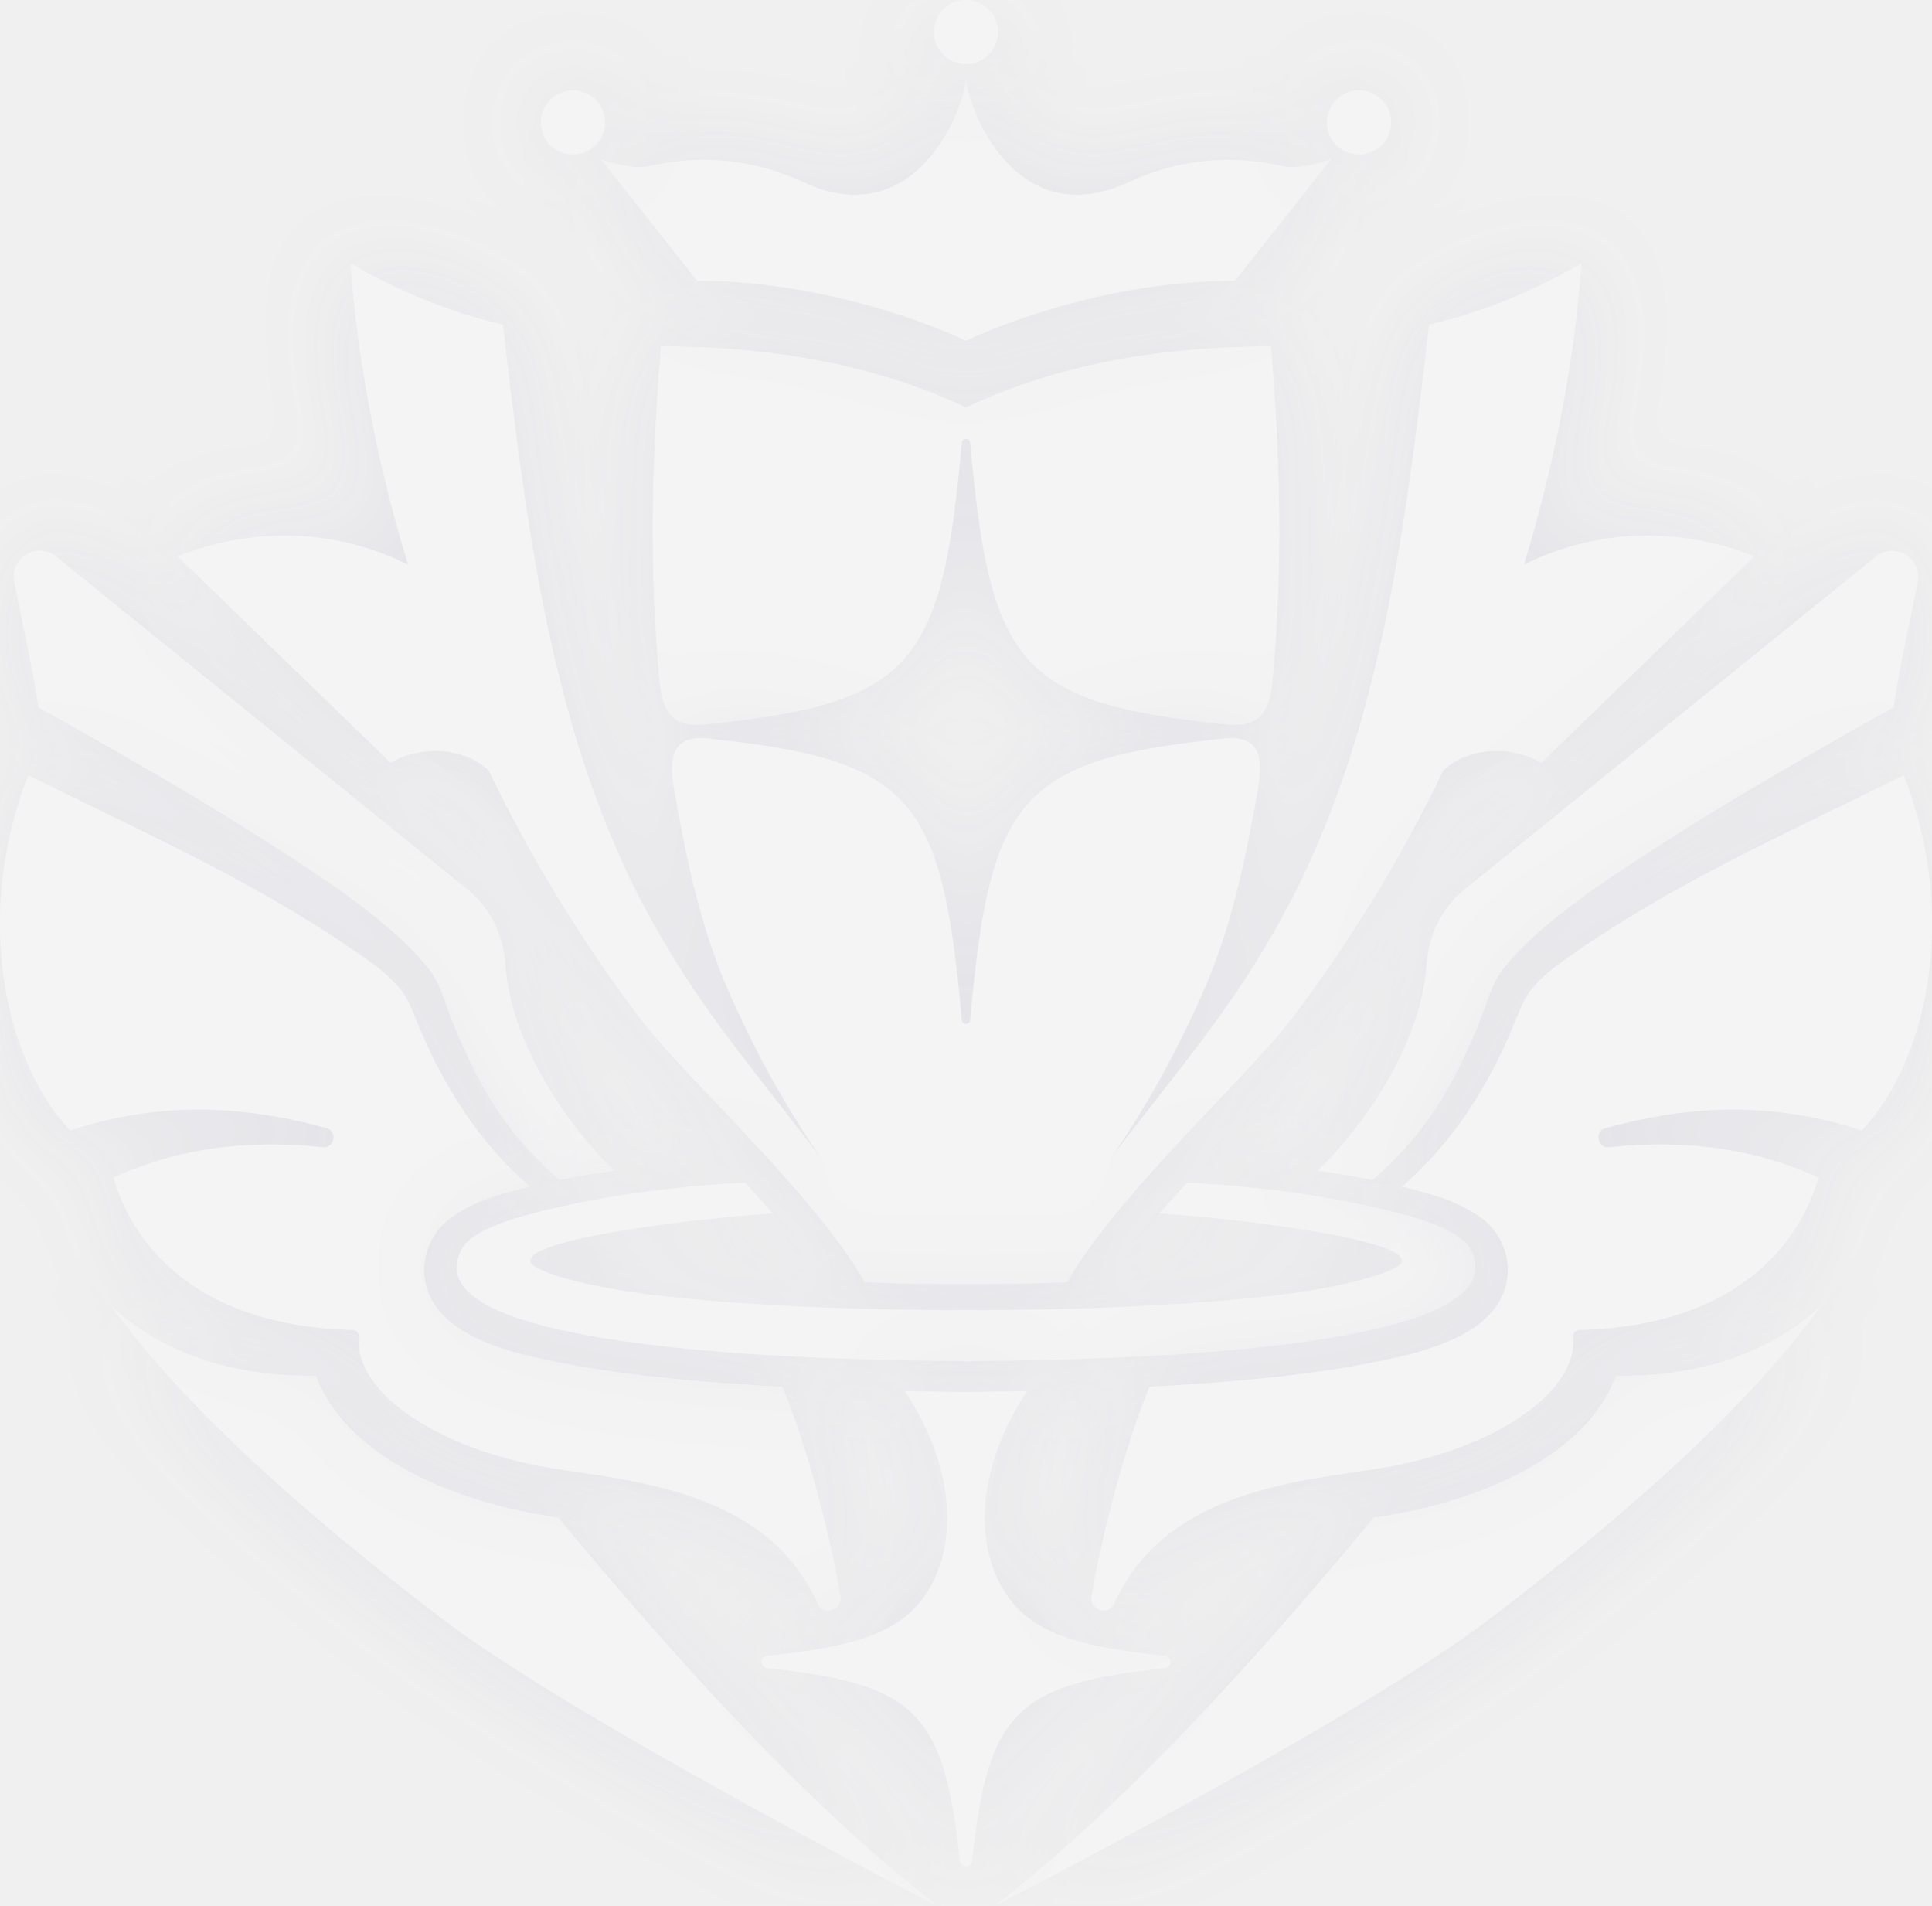
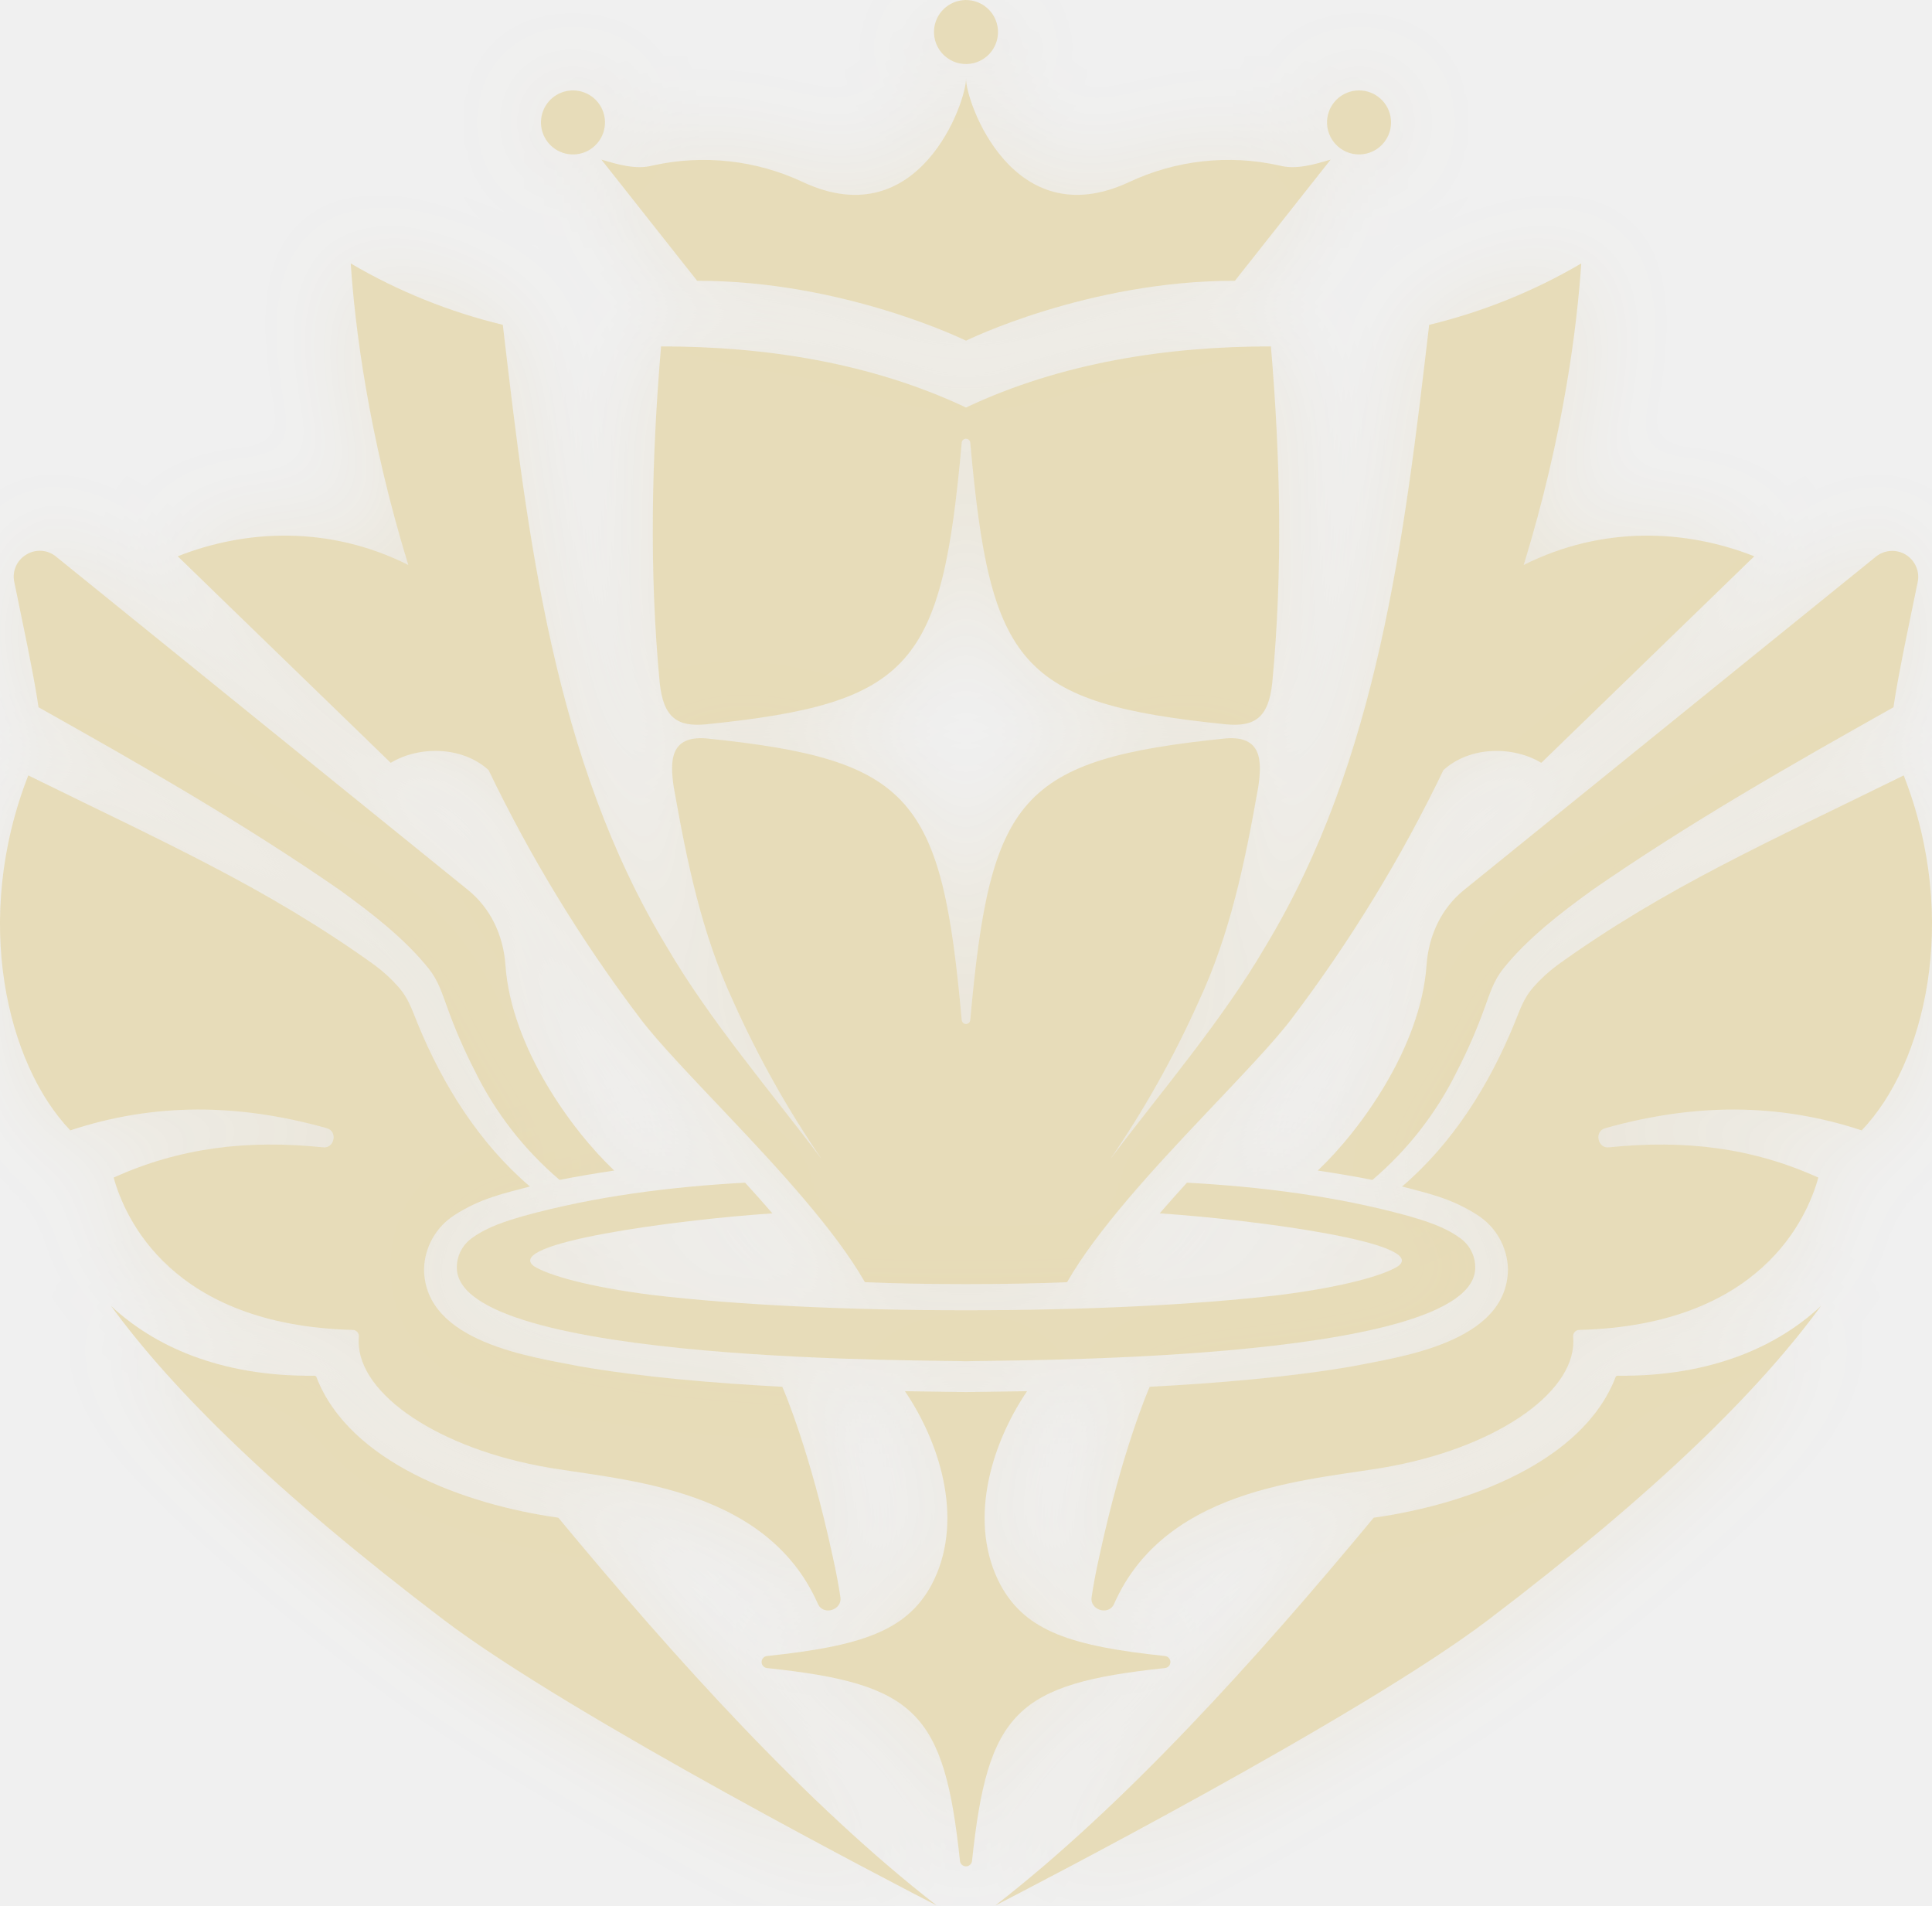
<svg xmlns="http://www.w3.org/2000/svg" width="592.401" height="584.197" viewBox="0 0 592.401 584.197">
  <defs>
    <clipPath id="clip-path">
      <rect id="長方形_32" data-name="長方形 32" width="592.401" height="584.197" fill="#887d54" />
    </clipPath>
    <filter id="パス_70" x="-10.964" y="355.367" width="343.194" height="273.83" filterUnits="userSpaceOnUse">
      <feOffset input="SourceAlpha" />
      <feGaussianBlur stdDeviation="15" result="blur" />
-       <feFlood flood-color="#6b629f" flood-opacity="0.302" />
+       <feFlood flood-color="#b8860b" flood-opacity="0.302" />
      <feComposite operator="in" in2="blur" />
      <feComposite in="SourceGraphic" />
    </filter>
    <filter id="パス_71" x="155.162" y="61.2" width="282.077" height="206.007" filterUnits="userSpaceOnUse">
      <feOffset input="SourceAlpha" />
      <feGaussianBlur stdDeviation="15" result="blur-2" />
-       <feFlood flood-color="#6b629f" flood-opacity="0.302" />
+       <feFlood flood-color="#b8860b" flood-opacity="0.302" />
      <feComposite operator="in" in2="blur-2" />
      <feComposite in="SourceGraphic" />
    </filter>
    <filter id="パス_72" x="-40.795" y="123.849" width="274.138" height="282.892" filterUnits="userSpaceOnUse">
      <feOffset input="SourceAlpha" />
      <feGaussianBlur stdDeviation="15" result="blur-3" />
-       <feFlood flood-color="#6b629f" flood-opacity="0.302" />
+       <feFlood flood-color="#b8860b" flood-opacity="0.302" />
      <feComposite operator="in" in2="blur-3" />
      <feComposite in="SourceGraphic" />
    </filter>
    <filter id="パス_73" x="139.38" y="-20.884" width="313.641" height="170.333" filterUnits="userSpaceOnUse">
      <feOffset input="SourceAlpha" />
      <feGaussianBlur stdDeviation="15" result="blur-4" />
-       <feFlood flood-color="#6b629f" flood-opacity="0.302" />
+       <feFlood flood-color="#b8860b" flood-opacity="0.302" />
      <feComposite operator="in" in2="blur-4" />
      <feComposite in="SourceGraphic" />
    </filter>
    <filter id="パス_74" x="120.87" y="-17.285" width="109.635" height="109.645" filterUnits="userSpaceOnUse">
      <feOffset input="SourceAlpha" />
      <feGaussianBlur stdDeviation="15" result="blur-5" />
-       <feFlood flood-color="#6b629f" flood-opacity="0.302" />
+       <feFlood flood-color="#b8860b" flood-opacity="0.302" />
      <feComposite operator="in" in2="blur-5" />
      <feComposite in="SourceGraphic" />
    </filter>
    <filter id="パス_75" x="9.489" y="35.767" width="573.424" height="402.924" filterUnits="userSpaceOnUse">
      <feOffset input="SourceAlpha" />
      <feGaussianBlur stdDeviation="15" result="blur-6" />
-       <feFlood flood-color="#6b629f" flood-opacity="0.302" />
+       <feFlood flood-color="#b8860b" flood-opacity="0.302" />
      <feComposite operator="in" in2="blur-6" />
      <feComposite in="SourceGraphic" />
    </filter>
    <filter id="パス_76" x="-45.001" y="192.721" width="347.738" height="346.021" filterUnits="userSpaceOnUse">
      <feOffset input="SourceAlpha" />
      <feGaussianBlur stdDeviation="15" result="blur-7" />
-       <feFlood flood-color="#6b629f" flood-opacity="0.302" />
+       <feFlood flood-color="#b8860b" flood-opacity="0.302" />
      <feComposite operator="in" in2="blur-7" />
      <feComposite in="SourceGraphic" />
    </filter>
    <filter id="パス_77" x="95.066" y="317.58" width="402.269" height="144.763" filterUnits="userSpaceOnUse">
      <feOffset input="SourceAlpha" />
      <feGaussianBlur stdDeviation="15" result="blur-8" />
-       <feFlood flood-color="#6b629f" flood-opacity="0.302" />
+       <feFlood flood-color="#b8860b" flood-opacity="0.302" />
      <feComposite operator="in" in2="blur-8" />
      <feComposite in="SourceGraphic" />
    </filter>
    <filter id="パス_78" x="260.174" y="355.367" width="343.194" height="273.83" filterUnits="userSpaceOnUse">
      <feOffset input="SourceAlpha" />
      <feGaussianBlur stdDeviation="15" result="blur-9" />
-       <feFlood flood-color="#6b629f" flood-opacity="0.302" />
+       <feFlood flood-color="#b8860b" flood-opacity="0.302" />
      <feComposite operator="in" in2="blur-9" />
      <feComposite in="SourceGraphic" />
    </filter>
    <filter id="パス_79" x="359.059" y="123.849" width="274.139" height="282.892" filterUnits="userSpaceOnUse">
      <feOffset input="SourceAlpha" />
      <feGaussianBlur stdDeviation="15" result="blur-10" />
-       <feFlood flood-color="#6b629f" flood-opacity="0.302" />
+       <feFlood flood-color="#b8860b" flood-opacity="0.302" />
      <feComposite operator="in" in2="blur-10" />
      <feComposite in="SourceGraphic" />
    </filter>
    <filter id="パス_80" x="188.52" y="381.515" width="215.36" height="235.675" filterUnits="userSpaceOnUse">
      <feOffset input="SourceAlpha" />
      <feGaussianBlur stdDeviation="15" result="blur-11" />
-       <feFlood flood-color="#6b629f" flood-opacity="0.302" />
+       <feFlood flood-color="#b8860b" flood-opacity="0.302" />
      <feComposite operator="in" in2="blur-11" />
      <feComposite in="SourceGraphic" />
    </filter>
    <filter id="パス_81" x="361.895" y="-17.285" width="109.635" height="109.645" filterUnits="userSpaceOnUse">
      <feOffset input="SourceAlpha" />
      <feGaussianBlur stdDeviation="15" result="blur-12" />
-       <feFlood flood-color="#6b629f" flood-opacity="0.302" />
+       <feFlood flood-color="#b8860b" flood-opacity="0.302" />
      <feComposite operator="in" in2="blur-12" />
      <feComposite in="SourceGraphic" />
    </filter>
    <filter id="パス_82" x="289.664" y="192.721" width="347.737" height="346.02" filterUnits="userSpaceOnUse">
      <feOffset input="SourceAlpha" />
      <feGaussianBlur stdDeviation="15" result="blur-13" />
-       <feFlood flood-color="#6b629f" flood-opacity="0.302" />
+       <feFlood flood-color="#b8860b" flood-opacity="0.302" />
      <feComposite operator="in" in2="blur-13" />
      <feComposite in="SourceGraphic" />
    </filter>
    <filter id="パス_83" x="241.383" y="-45" width="109.638" height="109.645" filterUnits="userSpaceOnUse">
      <feOffset input="SourceAlpha" />
      <feGaussianBlur stdDeviation="15" result="blur-14" />
-       <feFlood flood-color="#6b629f" flood-opacity="0.302" />
+       <feFlood flood-color="#b8860b" flood-opacity="0.302" />
      <feComposite operator="in" in2="blur-14" />
      <feComposite in="SourceGraphic" />
    </filter>
  </defs>
  <g id="マーク" opacity="0.3">
    <g id="グループ_18" data-name="グループ 18" clip-path="url(#clip-path)">
      <g transform="matrix(1, 0, 0, 1, 0, 0)" filter="url(#パス_70)">
-         <path id="パス_70-2" data-name="パス 70" d="M153.387,255.788c-28.59-4.007-64.044-16.931-74.161-43.077a.635.635,0,0,0-.566-.449c-29.309.34-49.546-9.379-62.435-21.405,18.917,25.938,50.4,57.042,101.969,96.208,39.3,29.846,141.014,82.374,151.225,87.622-39.693-30.816-79.947-75.357-116.032-118.9" transform="translate(17.81 209.51)" fill="#fff" />
+         <path id="パス_70-2" data-name="パス 70" d="M153.387,255.788c-28.59-4.007-64.044-16.931-74.161-43.077a.635.635,0,0,0-.566-.449c-29.309.34-49.546-9.379-62.435-21.405,18.917,25.938,50.4,57.042,101.969,96.208,39.3,29.846,141.014,82.374,151.225,87.622-39.693-30.816-79.947-75.357-116.032-118.9" transform="translate(17.81 209.51)" fill="#d4af37" />
      </g>
      <g transform="matrix(1, 0, 0, 1, 0, 0)" filter="url(#パス_71)">
-         <path id="パス_71-2" data-name="パス 71" d="M97.954,50.626c-2.908,34.35-3.658,68.887-.42,103.026,1.118,11.051,5.63,13.637,14.187,12.851,63.362-6.469,72.313-18.034,78.43-86.357a1.311,1.311,0,0,1,2.612,0c6.117,68.323,15.068,79.888,78.428,86.357,8.559.787,13.071-1.8,14.189-12.851,3.239-34.138,2.488-68.676-.42-103.026-32.013.01-64.318,4.986-93.5,18.735-29.184-13.749-61.489-18.724-93.5-18.735" transform="translate(104.74 55.57)" fill="#fff" />
+         <path id="パス_71-2" data-name="パス 71" d="M97.954,50.626c-2.908,34.35-3.658,68.887-.42,103.026,1.118,11.051,5.63,13.637,14.187,12.851,63.362-6.469,72.313-18.034,78.43-86.357a1.311,1.311,0,0,1,2.612,0c6.117,68.323,15.068,79.888,78.428,86.357,8.559.787,13.071-1.8,14.189-12.851,3.239-34.138,2.488-68.676-.42-103.026-32.013.01-64.318,4.986-93.5,18.735-29.184-13.749-61.489-18.724-93.5-18.735" transform="translate(104.74 55.57)" fill="#d4af37" />
      </g>
      <g transform="matrix(1, 0, 0, 1, 0, 0)" filter="url(#パス_72)">
-         <path id="パス_72-2" data-name="パス 72" d="M9.61,128.472c32.16,18.066,62.321,35.275,92.327,56.007,9.629,6.994,19.884,14.82,27.352,24.176,2.876,3.6,4.122,7.65,5.664,11.9a161.063,161.063,0,0,0,8.414,19.343,103.633,103.633,0,0,0,26.018,33.482c5.127-1.028,11.307-2.062,16.757-2.87-13.237-12.532-31.489-37.9-33.331-62.674-.613-9.536-4.695-17.827-11.5-23.337l-126.3-102.2a7.818,7.818,0,0,0-9.154-.625A7.823,7.823,0,0,0,2.18,90.086c2.456,12.1,5.949,28.078,7.43,38.386" transform="translate(2.2 88.36)" fill="#fff" />
+         <path id="パス_72-2" data-name="パス 72" d="M9.61,128.472c32.16,18.066,62.321,35.275,92.327,56.007,9.629,6.994,19.884,14.82,27.352,24.176,2.876,3.6,4.122,7.65,5.664,11.9a161.063,161.063,0,0,0,8.414,19.343,103.633,103.633,0,0,0,26.018,33.482c5.127-1.028,11.307-2.062,16.757-2.87-13.237-12.532-31.489-37.9-33.331-62.674-.613-9.536-4.695-17.827-11.5-23.337l-126.3-102.2a7.818,7.818,0,0,0-9.154-.625A7.823,7.823,0,0,0,2.18,90.086c2.456,12.1,5.949,28.078,7.43,38.386" transform="translate(2.2 88.36)" fill="#d4af37" />
      </g>
      <g transform="matrix(1, 0, 0, 1, 0, 0)" filter="url(#パス_73)">
-         <path id="パス_73-2" data-name="パス 73" d="M117.265,73.463c45.07-.05,82.451,18.366,82.451,18.366S237.1,73.413,282.166,73.463L311.536,36.3c-4.959,1.466-10.587,3.184-15.733,1.821a71.725,71.725,0,0,0-46.238,5.152C214.107,59.67,199.717,18.8,199.717,11.5c0,7.3-14.392,48.174-49.85,31.774a71.725,71.725,0,0,0-46.238-5.152c-5.146,1.364-10.774-.355-15.733-1.821Z" transform="translate(96.49 12.62)" fill="#fff" />
+         <path id="パス_73-2" data-name="パス 73" d="M117.265,73.463c45.07-.05,82.451,18.366,82.451,18.366S237.1,73.413,282.166,73.463L311.536,36.3c-4.959,1.466-10.587,3.184-15.733,1.821a71.725,71.725,0,0,0-46.238,5.152C214.107,59.67,199.717,18.8,199.717,11.5c0,7.3-14.392,48.174-49.85,31.774a71.725,71.725,0,0,0-46.238-5.152c-5.146,1.364-10.774-.355-15.733-1.821Z" transform="translate(96.49 12.62)" fill="#d4af37" />
      </g>
      <g transform="matrix(1, 0, 0, 1, 0, 0)" filter="url(#パス_74)">
-         <path id="パス_74-2" data-name="パス 74" d="M86.474,32.551a9.818,9.818,0,1,0-7.395-9.905,9.818,9.818,0,0,0,7.395,9.905" transform="translate(86.8 14.5)" fill="#fff" />
+         <path id="パス_74-2" data-name="パス 74" d="M86.474,32.551a9.818,9.818,0,1,0-7.395-9.905,9.818,9.818,0,0,0,7.395,9.905" transform="translate(86.8 14.5)" fill="#d4af37" />
      </g>
      <g transform="matrix(1, 0, 0, 1, 0, 0)" filter="url(#パス_75)">
-         <path id="パス_75-2" data-name="パス 75" d="M121.308,193.854a446.45,446.45,0,0,0,46.4,76.028c5.727,7.592,16.14,18.338,27.014,29.857,15.538,16.408,32.8,35.078,41.976,51.1,17.952.782,44.031.782,61.984,0,9.178-16.022,26.44-34.692,41.978-51.1,10.873-11.519,21.288-22.265,27.015-29.857a446.579,446.579,0,0,0,46.4-76.028c8.108-7.43,21.435-7.439,30.014-2.24L509.4,128.289c-20.862-8.263-46.509-9.488-70.691,2.647C451.1,90.563,455.093,57.283,456.347,38.5a171.606,171.606,0,0,1-46.641,18.821c-7.623,65.153-15.6,133.338-50.188,190.558-13.233,22.7-31.976,44.482-47.6,65.258a307.19,307.19,0,0,0,27.094-48.288c9.786-20.988,14.235-42.936,18.284-65.77,1.221-8.2,1.076-15.806-9.933-14.963-63.307,6.469-72.254,18.049-78.369,86.351a1.311,1.311,0,0,1-2.612,0c-6.117-68.3-15.062-79.882-78.369-86.351-11.009-.843-11.156,6.763-9.933,14.963,4.049,22.834,8.5,44.782,18.284,65.77a307.192,307.192,0,0,0,27.094,48.288c-15.626-20.776-34.369-42.563-47.6-65.258-34.592-57.22-42.567-125.4-50.188-190.558A171.606,171.606,0,0,1,79.027,38.5c1.254,18.781,5.246,52.061,17.64,92.434-24.183-12.135-49.829-10.91-70.691-2.647l65.319,63.324c8.58-5.2,21.907-5.19,30.014,2.24" transform="translate(28.51 42.26)" fill="#fff" />
+         <path id="パス_75-2" data-name="パス 75" d="M121.308,193.854a446.45,446.45,0,0,0,46.4,76.028c5.727,7.592,16.14,18.338,27.014,29.857,15.538,16.408,32.8,35.078,41.976,51.1,17.952.782,44.031.782,61.984,0,9.178-16.022,26.44-34.692,41.978-51.1,10.873-11.519,21.288-22.265,27.015-29.857a446.579,446.579,0,0,0,46.4-76.028c8.108-7.43,21.435-7.439,30.014-2.24L509.4,128.289c-20.862-8.263-46.509-9.488-70.691,2.647C451.1,90.563,455.093,57.283,456.347,38.5a171.606,171.606,0,0,1-46.641,18.821c-7.623,65.153-15.6,133.338-50.188,190.558-13.233,22.7-31.976,44.482-47.6,65.258a307.19,307.19,0,0,0,27.094-48.288c9.786-20.988,14.235-42.936,18.284-65.77,1.221-8.2,1.076-15.806-9.933-14.963-63.307,6.469-72.254,18.049-78.369,86.351a1.311,1.311,0,0,1-2.612,0c-6.117-68.3-15.062-79.882-78.369-86.351-11.009-.843-11.156,6.763-9.933,14.963,4.049,22.834,8.5,44.782,18.284,65.77a307.192,307.192,0,0,0,27.094,48.288c-15.626-20.776-34.369-42.563-47.6-65.258-34.592-57.22-42.567-125.4-50.188-190.558A171.606,171.606,0,0,1,79.027,38.5c1.254,18.781,5.246,52.061,17.64,92.434-24.183-12.135-49.829-10.91-70.691-2.647l65.319,63.324c8.58-5.2,21.907-5.19,30.014,2.24" transform="translate(28.51 42.26)" fill="#d4af37" />
      </g>
      <g transform="matrix(1, 0, 0, 1, 0, 0)" filter="url(#パス_76)">
-         <path id="パス_76-2" data-name="パス 76" d="M100.159,221.476c3.524.944,2.358,6.327-1.135,5.863-23.291-2.391-43.977.134-64.174,9.283,3.407,12.374,17.717,45.29,73.332,46.708a1.921,1.921,0,0,1,1.856,2.087c-1.525,16.216,22.181,33.224,55.07,39.557,22.274,4.439,69.275,4.963,85.738,42.485,1.712,3.533,7.472,1.708,6.843-2.24-.535-3.541-1.288-7.674-2.333-12.33l0,.006c-7-32.45-14.944-50.914-15.477-52.133-20.677-1.1-42.769-2.914-62.3-6.3-14.256-2.853-47.423-7.216-47.553-29.775a20.226,20.226,0,0,1,9.247-16.5c8.141-5.286,15.433-6.742,23.207-8.829-15.62-13.356-26.773-31.235-34.493-50.134-1.6-3.925-2.794-7.621-5.658-10.864a47.258,47.258,0,0,0-7.573-6.96c-33.222-23.872-64.9-37.774-106.086-58.078-17.3,44.245-6.5,88.573,12.878,108.834,25.869-8.561,51.65-8.244,78.606-.682" transform="translate(0 124.4)" fill="#fff" />
+         <path id="パス_76-2" data-name="パス 76" d="M100.159,221.476c3.524.944,2.358,6.327-1.135,5.863-23.291-2.391-43.977.134-64.174,9.283,3.407,12.374,17.717,45.29,73.332,46.708a1.921,1.921,0,0,1,1.856,2.087c-1.525,16.216,22.181,33.224,55.07,39.557,22.274,4.439,69.275,4.963,85.738,42.485,1.712,3.533,7.472,1.708,6.843-2.24-.535-3.541-1.288-7.674-2.333-12.33l0,.006c-7-32.45-14.944-50.914-15.477-52.133-20.677-1.1-42.769-2.914-62.3-6.3-14.256-2.853-47.423-7.216-47.553-29.775a20.226,20.226,0,0,1,9.247-16.5c8.141-5.286,15.433-6.742,23.207-8.829-15.62-13.356-26.773-31.235-34.493-50.134-1.6-3.925-2.794-7.621-5.658-10.864a47.258,47.258,0,0,0-7.573-6.96c-33.222-23.872-64.9-37.774-106.086-58.078-17.3,44.245-6.5,88.573,12.878,108.834,25.869-8.561,51.65-8.244,78.606-.682" transform="translate(0 124.4)" fill="#d4af37" />
      </g>
      <g transform="matrix(1, 0, 0, 1, 0, 0)" filter="url(#パス_77)">
-         <path id="パス_77-2" data-name="パス 77" d="M163.54,182.252c-2.7-3.117-5.5-6.26-8.378-9.408-22.84,1.242-45.8,4.137-67.9,10.2-5.309,1.556-11.019,3.3-15.626,6.625a11,11,0,0,0-4.852,8.8c-1.437,30.468,152.264,28.653,156.124,29.135,3.86-.482,157.561,1.332,156.126-29.135a11,11,0,0,0-4.852-8.8c-4.607-3.321-10.317-5.068-15.628-6.625-22.1-6.062-45.061-8.957-67.9-10.2-2.874,3.149-5.683,6.291-8.378,9.408,30.151,2.045,82.735,9.148,73.11,16.2-4.288,2.731-16.513,6.333-36.488,8.85-25.582,3.012-59.85,4.67-95.988,4.655-36.138.015-70.406-1.643-95.986-4.655-19.975-2.517-32.2-6.119-36.488-8.85-9.624-7.057,42.959-14.16,73.11-16.2" transform="translate(73.3 189.74)" fill="#fff" />
+         <path id="パス_77-2" data-name="パス 77" d="M163.54,182.252c-2.7-3.117-5.5-6.26-8.378-9.408-22.84,1.242-45.8,4.137-67.9,10.2-5.309,1.556-11.019,3.3-15.626,6.625a11,11,0,0,0-4.852,8.8c-1.437,30.468,152.264,28.653,156.124,29.135,3.86-.482,157.561,1.332,156.126-29.135a11,11,0,0,0-4.852-8.8c-4.607-3.321-10.317-5.068-15.628-6.625-22.1-6.062-45.061-8.957-67.9-10.2-2.874,3.149-5.683,6.291-8.378,9.408,30.151,2.045,82.735,9.148,73.11,16.2-4.288,2.731-16.513,6.333-36.488,8.85-25.582,3.012-59.85,4.67-95.988,4.655-36.138.015-70.406-1.643-95.986-4.655-19.975-2.517-32.2-6.119-36.488-8.85-9.624-7.057,42.959-14.16,73.11-16.2" transform="translate(73.3 189.74)" fill="#d4af37" />
      </g>
      <g transform="matrix(1, 0, 0, 1, 0, 0)" filter="url(#パス_78)">
-         <path id="パス_78-2" data-name="パス 78" d="M335.671,212.711c-10.117,26.146-45.571,39.07-74.161,43.077-36.085,43.543-76.339,88.084-116.032,118.9C155.69,369.439,257.4,316.914,296.7,287.065c51.569-39.167,83.051-70.27,101.969-96.208-12.888,12.028-33.125,21.745-62.435,21.405a.632.632,0,0,0-.566.449" transform="translate(159.7 209.51)" fill="#fff" />
+         <path id="パス_78-2" data-name="パス 78" d="M335.671,212.711c-10.117,26.146-45.571,39.07-74.161,43.077-36.085,43.543-76.339,88.084-116.032,118.9C155.69,369.439,257.4,316.914,296.7,287.065c51.569-39.167,83.051-70.27,101.969-96.208-12.888,12.028-33.125,21.745-62.435,21.405a.632.632,0,0,0-.566.449" transform="translate(159.7 209.51)" fill="#d4af37" />
      </g>
      <g transform="matrix(1, 0, 0, 1, 0, 0)" filter="url(#パス_79)">
-         <path id="パス_79-2" data-name="パス 79" d="M225.95,207.84c-1.844,24.776-20.094,50.142-33.333,62.674,5.45.808,11.63,1.842,16.757,2.87A103.6,103.6,0,0,0,235.392,239.9a161.065,161.065,0,0,0,8.416-19.343c1.542-4.252,2.786-8.3,5.662-11.9,7.468-9.356,17.726-17.18,27.352-24.174,30.008-20.734,60.167-37.944,92.327-56.009,1.483-10.308,4.976-26.285,7.432-38.386a7.975,7.975,0,0,0-12.836-7.781l-126.3,102.2c-6.8,5.513-10.881,13.8-11.493,23.337" transform="translate(211.44 88.36)" fill="#fff" />
+         <path id="パス_79-2" data-name="パス 79" d="M225.95,207.84c-1.844,24.776-20.094,50.142-33.333,62.674,5.45.808,11.63,1.842,16.757,2.87A103.6,103.6,0,0,0,235.392,239.9a161.065,161.065,0,0,0,8.416-19.343c1.542-4.252,2.786-8.3,5.662-11.9,7.468-9.356,17.726-17.18,27.352-24.174,30.008-20.734,60.167-37.944,92.327-56.009,1.483-10.308,4.976-26.285,7.432-38.386a7.975,7.975,0,0,0-12.836-7.781l-126.3,102.2c-6.8,5.513-10.881,13.8-11.493,23.337" transform="translate(211.44 88.36)" fill="#d4af37" />
      </g>
      <g transform="matrix(1, 0, 0, 1, 0, 0)" filter="url(#パス_80)">
-         <path id="パス_80-2" data-name="パス 80" d="M235.01,288.211a1.86,1.86,0,0,0,0-3.7c-28.565-3.014-42.647-7.552-50.381-21.7-10.1-18.89-3.264-42.733,8.1-59.49-26.249.355-11.21.355-37.459,0,11.366,16.757,18.2,40.6,8.1,59.49-7.734,14.147-21.816,18.684-50.381,21.7a1.86,1.86,0,0,0,0,3.7c45.626,4.823,54.333,13.512,59.156,59.106a1.862,1.862,0,0,0,3.707,0c4.823-45.594,13.53-54.283,59.156-59.106" transform="translate(122.2 223.19)" fill="#fff" />
+         <path id="パス_80-2" data-name="パス 80" d="M235.01,288.211a1.86,1.86,0,0,0,0-3.7c-28.565-3.014-42.647-7.552-50.381-21.7-10.1-18.89-3.264-42.733,8.1-59.49-26.249.355-11.21.355-37.459,0,11.366,16.757,18.2,40.6,8.1,59.49-7.734,14.147-21.816,18.684-50.381,21.7a1.86,1.86,0,0,0,0,3.7c45.626,4.823,54.333,13.512,59.156,59.106a1.862,1.862,0,0,0,3.707,0c4.823-45.594,13.53-54.283,59.156-59.106" transform="translate(122.2 223.19)" fill="#d4af37" />
      </g>
      <g transform="matrix(1, 0, 0, 1, 0, 0)" filter="url(#パス_81)">
-         <path id="パス_81-2" data-name="パス 81" d="M206.2,32.551a9.818,9.818,0,1,0-12.226-9.127A9.821,9.821,0,0,0,206.2,32.551" transform="translate(212.93 14.5)" fill="#fff" />
+         <path id="パス_81-2" data-name="パス 81" d="M206.2,32.551a9.818,9.818,0,1,0-12.226-9.127A9.821,9.821,0,0,0,206.2,32.551" transform="translate(212.93 14.5)" fill="#d4af37" />
      </g>
      <g transform="matrix(1, 0, 0, 1, 0, 0)" filter="url(#パス_82)">
-         <path id="パス_82-2" data-name="パス 82" d="M408.6,113.323c-41.185,20.3-72.865,34.2-106.089,58.078a47.42,47.42,0,0,0-7.571,6.958c-2.866,3.245-4.057,6.941-5.66,10.864-7.718,18.9-18.873,36.779-34.491,50.136,7.774,2.087,15.066,3.543,23.207,8.829a20.227,20.227,0,0,1,9.247,16.5c-.13,22.559-33.3,26.922-47.553,29.775-19.534,3.388-41.623,5.2-62.3,6.3-.533,1.219-8.477,19.681-15.477,52.133l0-.008c-1.045,4.659-1.8,8.789-2.333,12.333-.629,3.948,5.131,5.771,6.843,2.24,16.461-37.524,63.465-38.047,85.739-42.485,32.888-6.333,56.595-23.341,55.07-39.557a1.921,1.921,0,0,1,1.857-2.087c55.615-1.418,69.926-34.334,73.332-46.708-20.2-9.148-40.883-11.674-64.174-9.283-3.495.464-4.659-4.919-1.135-5.863,26.954-7.564,52.737-7.879,78.606.682C415.1,201.9,425.9,157.566,408.6,113.323" transform="translate(175.13 124.4)" fill="#fff" />
+         <path id="パス_82-2" data-name="パス 82" d="M408.6,113.323c-41.185,20.3-72.865,34.2-106.089,58.078a47.42,47.42,0,0,0-7.571,6.958c-2.866,3.245-4.057,6.941-5.66,10.864-7.718,18.9-18.873,36.779-34.491,50.136,7.774,2.087,15.066,3.543,23.207,8.829a20.227,20.227,0,0,1,9.247,16.5c-.13,22.559-33.3,26.922-47.553,29.775-19.534,3.388-41.623,5.2-62.3,6.3-.533,1.219-8.477,19.681-15.477,52.133l0-.008c-1.045,4.659-1.8,8.789-2.333,12.333-.629,3.948,5.131,5.771,6.843,2.24,16.461-37.524,63.465-38.047,85.739-42.485,32.888-6.333,56.595-23.341,55.07-39.557a1.921,1.921,0,0,1,1.857-2.087c55.615-1.418,69.926-34.334,73.332-46.708-20.2-9.148-40.883-11.674-64.174-9.283-3.495.464-4.659-4.919-1.135-5.863,26.954-7.564,52.737-7.879,78.606.682C415.1,201.9,425.9,157.566,408.6,113.323" transform="translate(175.13 124.4)" fill="#d4af37" />
      </g>
      <g transform="matrix(1, 0, 0, 1, 0, 0)" filter="url(#パス_83)">
-         <path id="パス_83-2" data-name="パス 83" d="M148.754,19.339a9.818,9.818,0,1,0-12.226-9.127,9.82,9.82,0,0,0,12.226,9.127" transform="translate(149.86 0)" fill="#fff" />
+         <path id="パス_83-2" data-name="パス 83" d="M148.754,19.339a9.818,9.818,0,1,0-12.226-9.127,9.82,9.82,0,0,0,12.226,9.127" transform="translate(149.86 0)" fill="#d4af37" />
      </g>
    </g>
  </g>
</svg>
